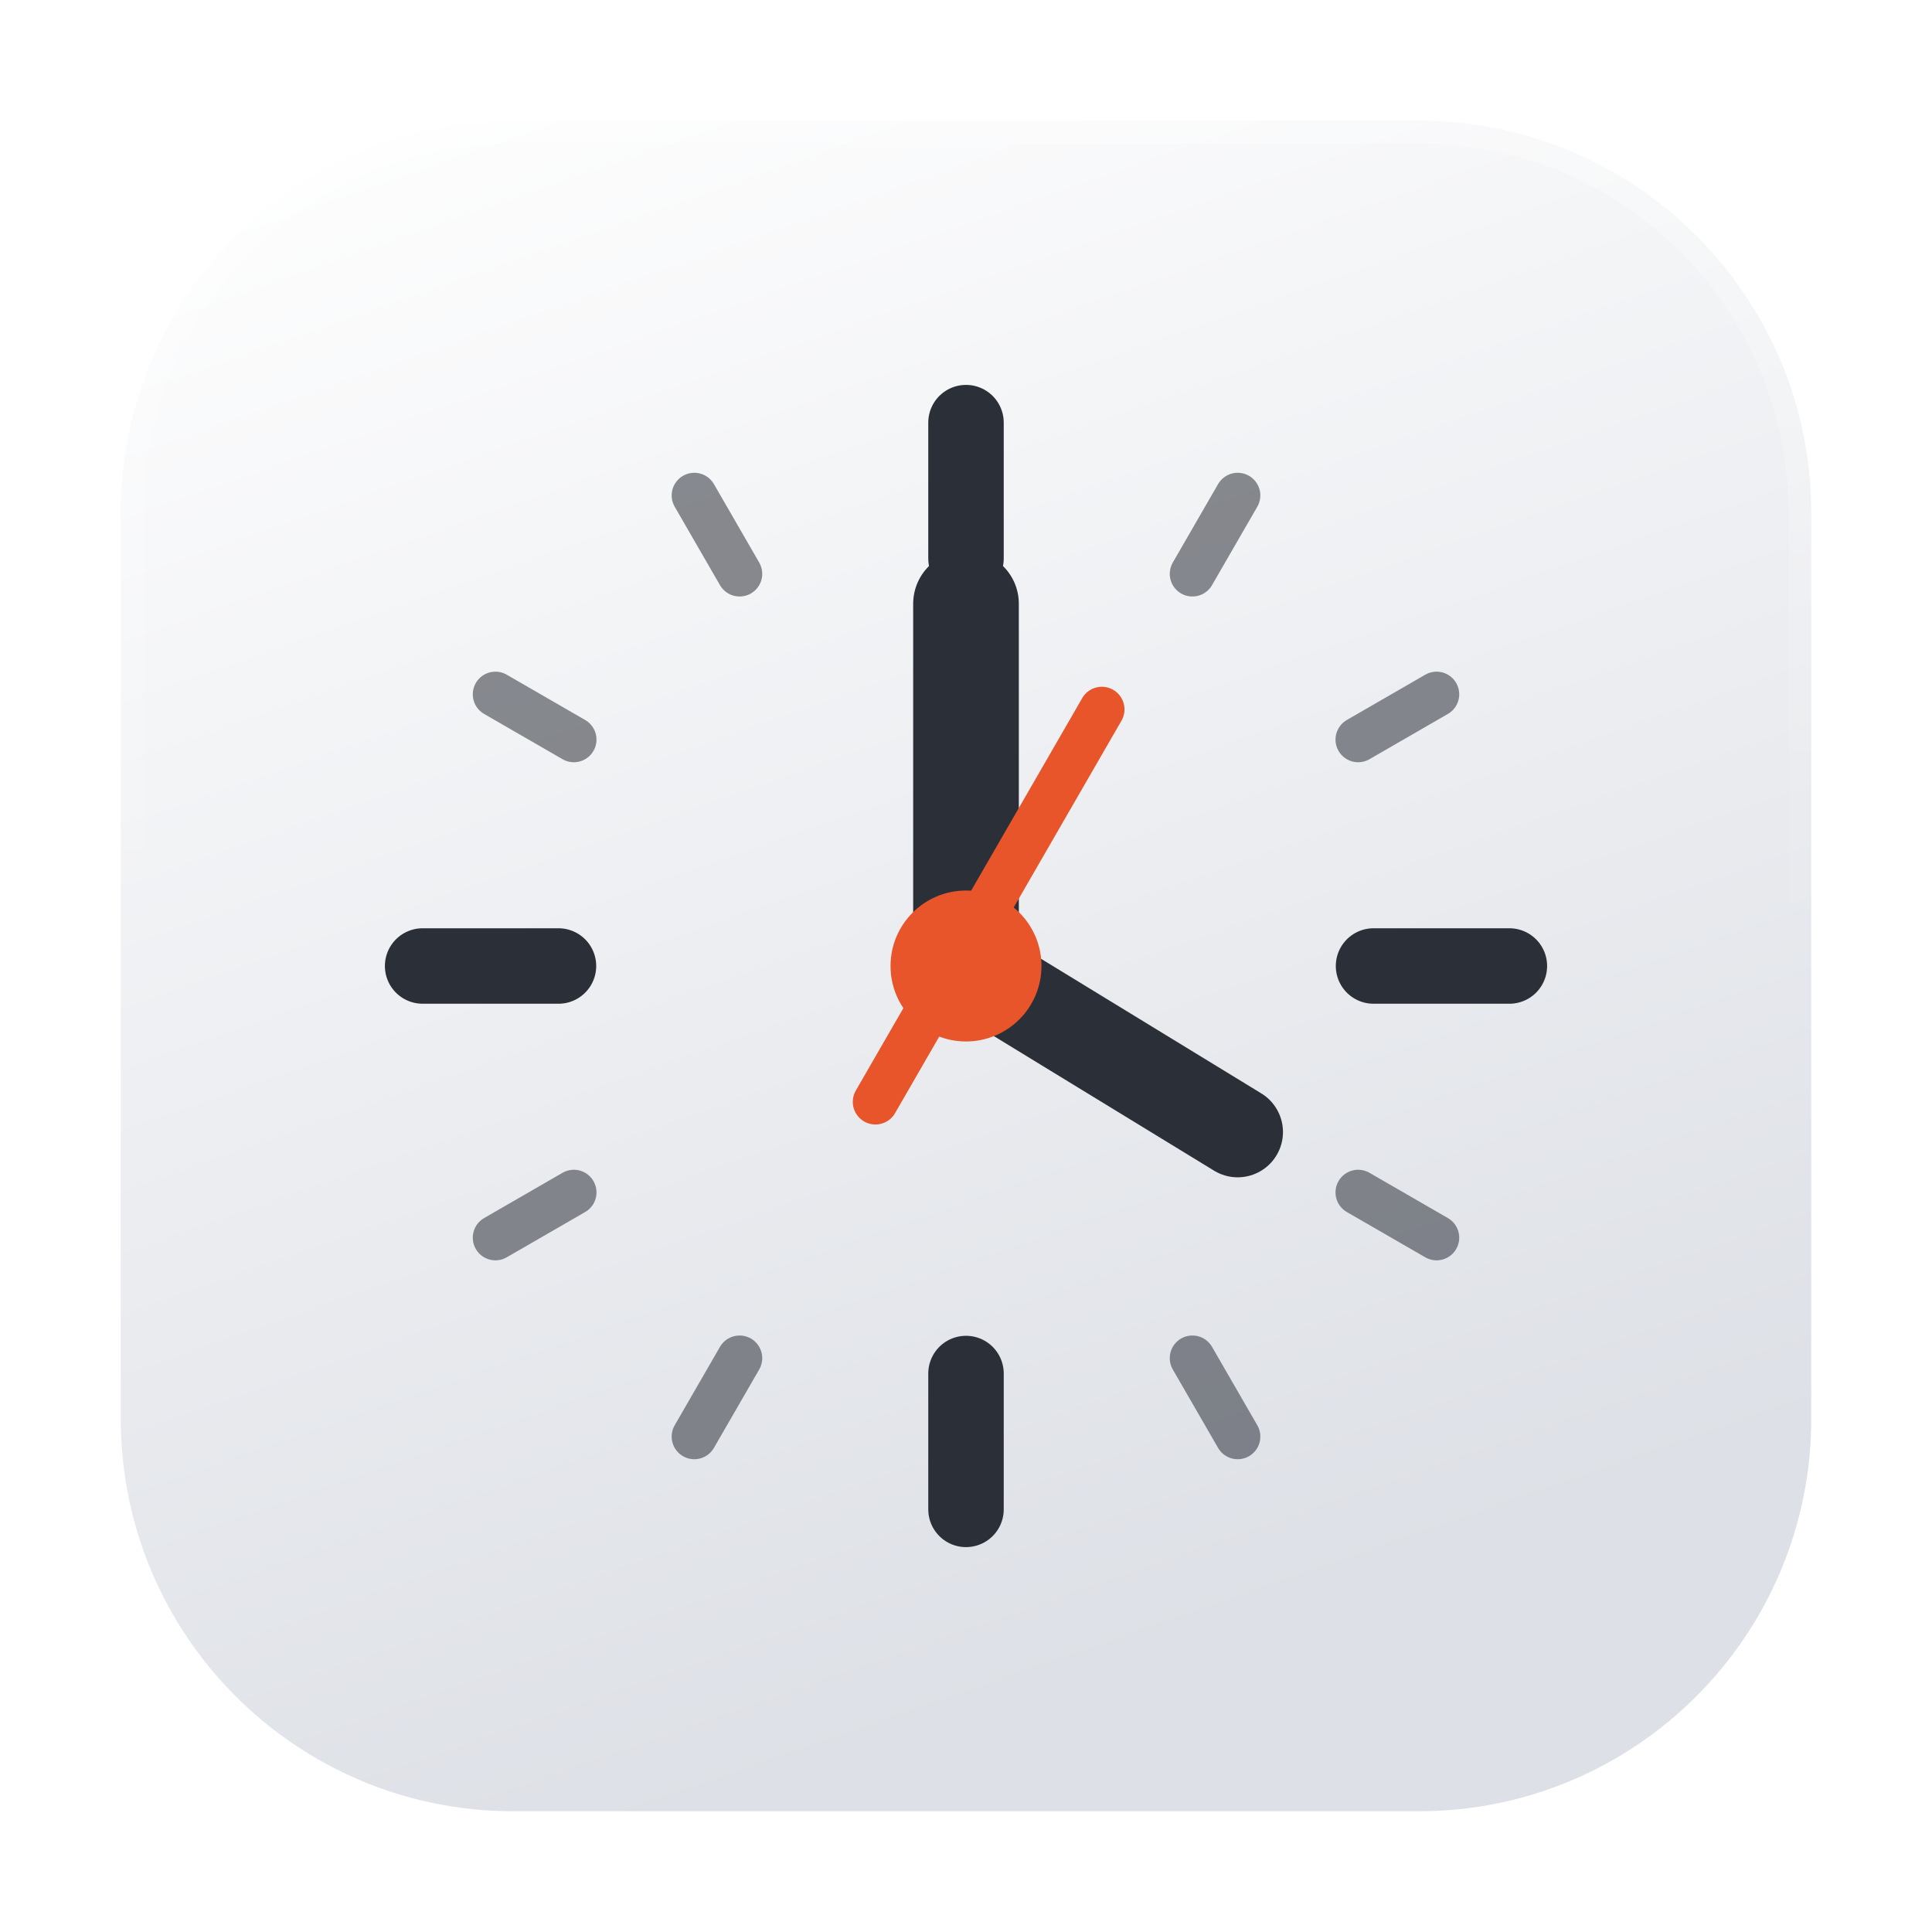
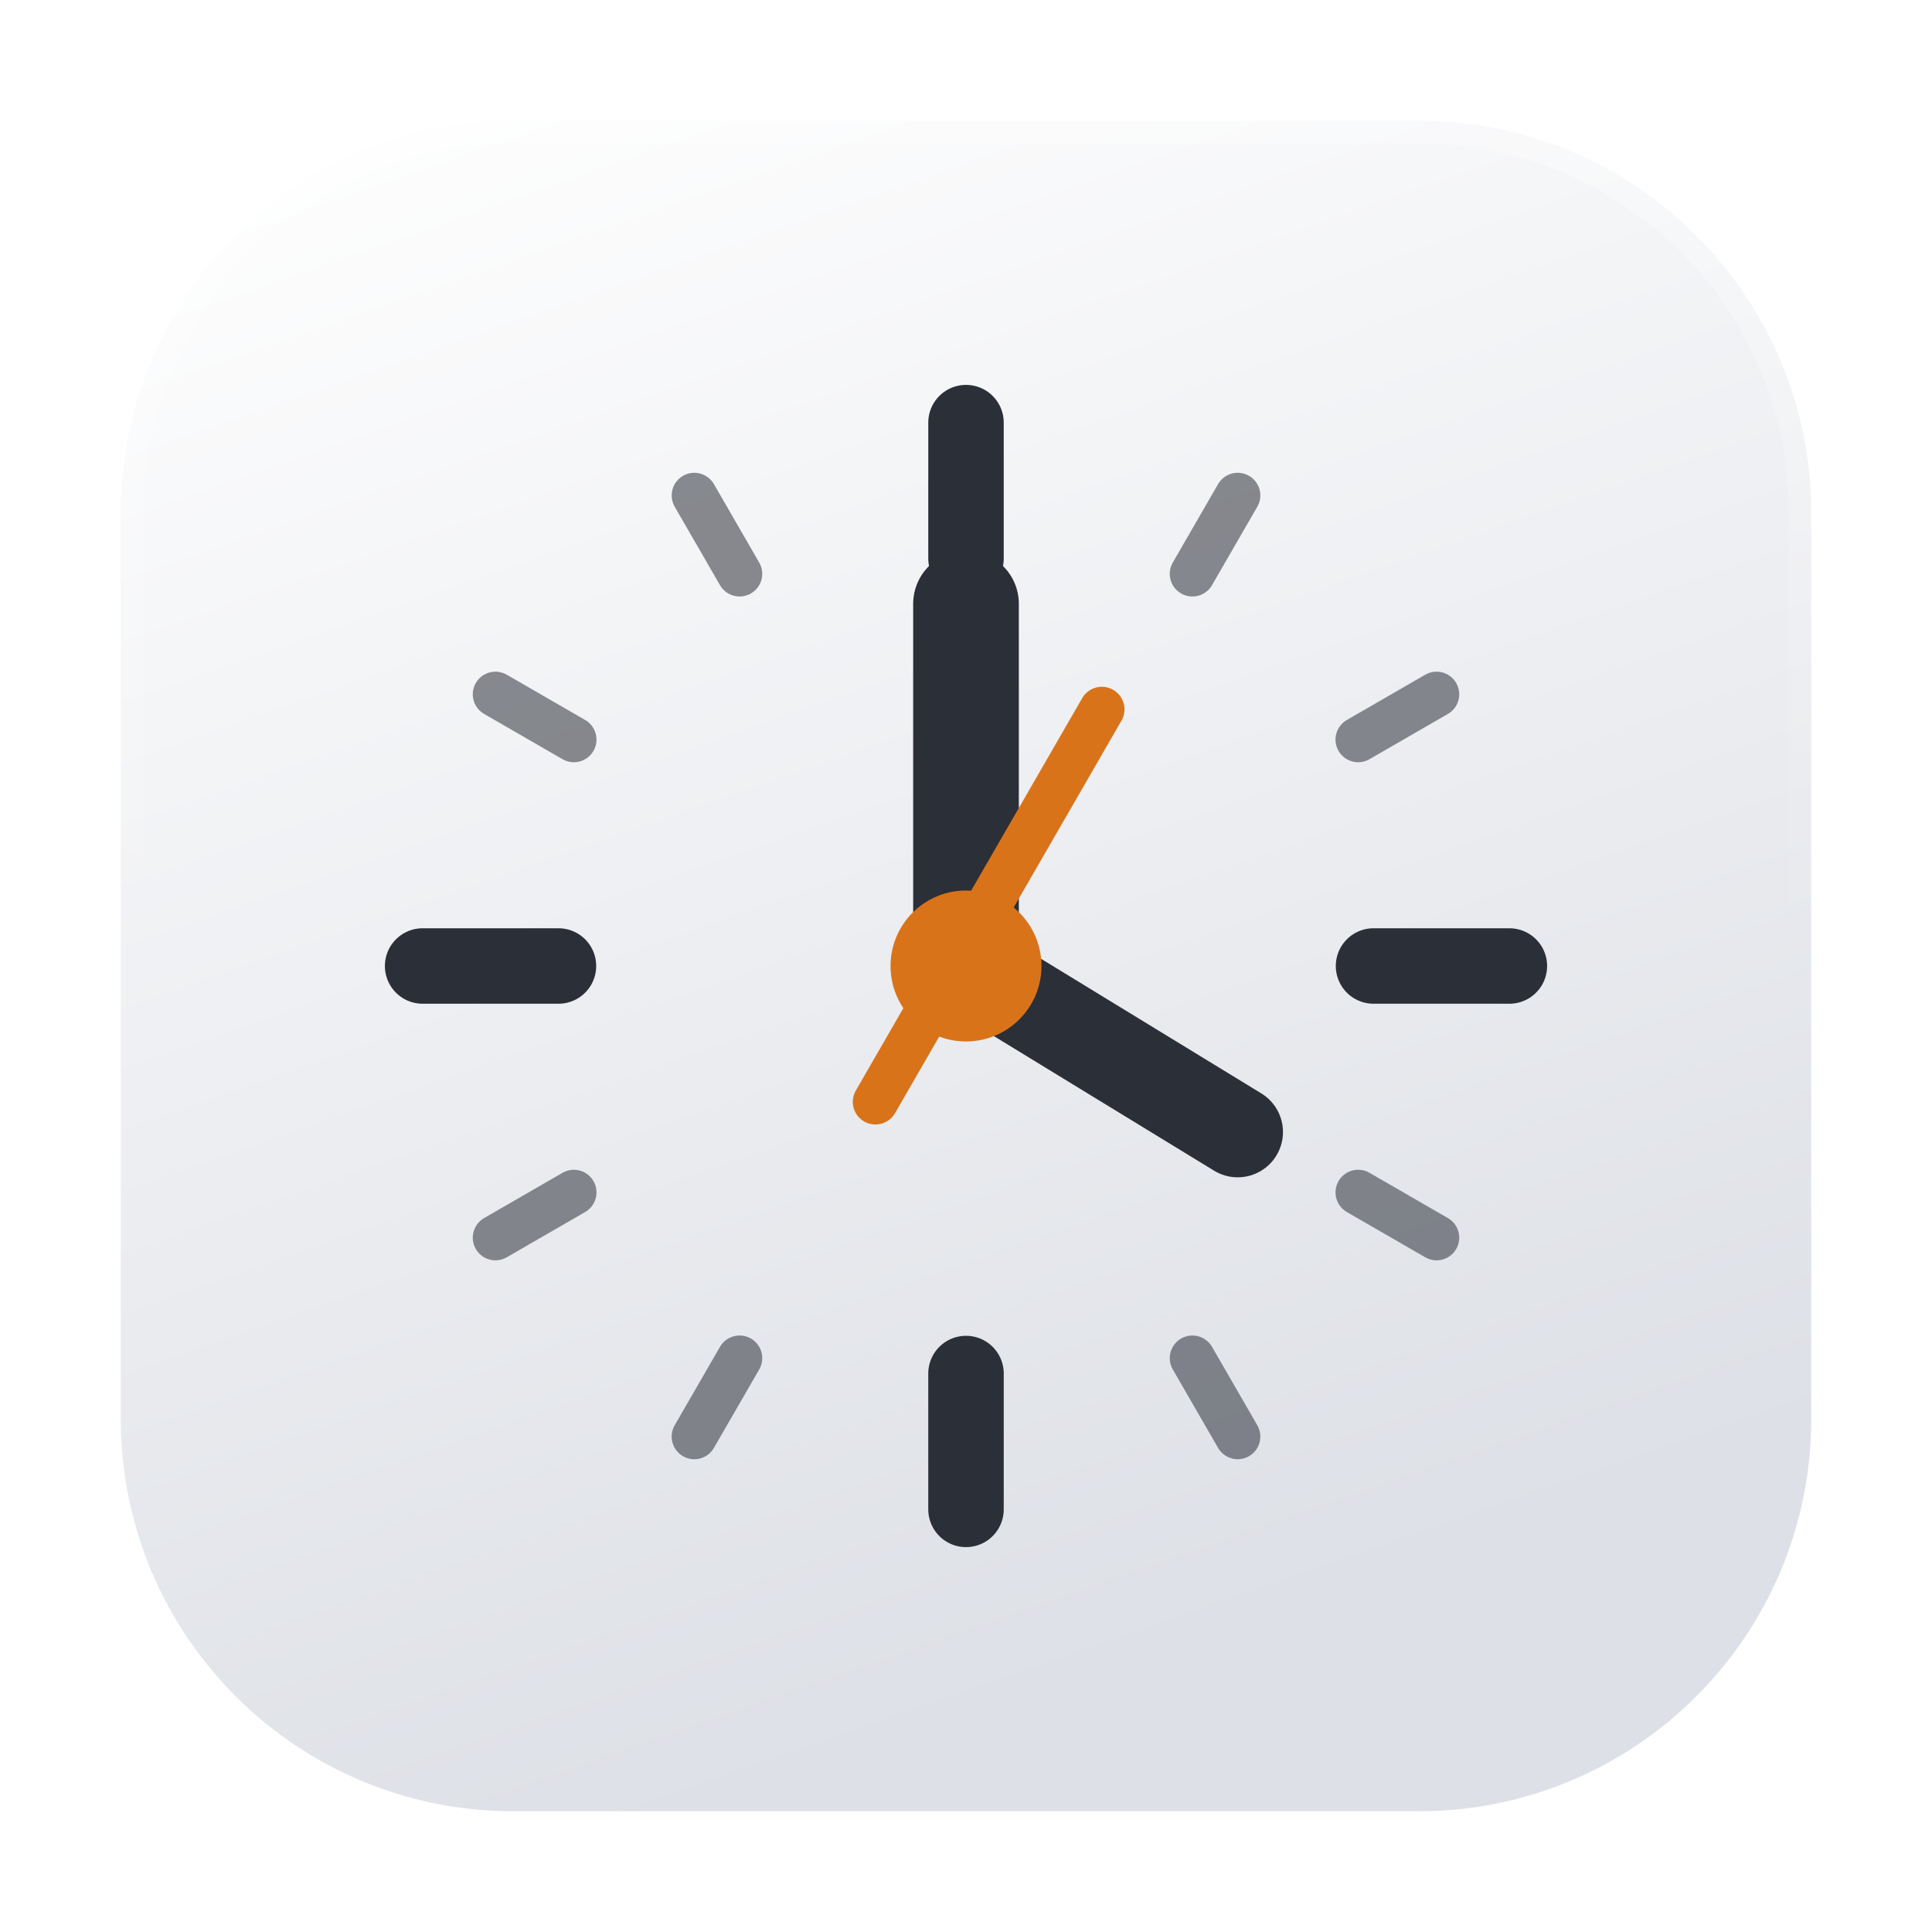
<svg xmlns="http://www.w3.org/2000/svg" viewBox="0 0 128 128" width="128" height="128">
  <defs>
    <linearGradient id="org_gnome_clocks_bg" x1="0" y1="0" x2=".35" y2="1">
      <stop offset="0" stop-color="#ffffff" />
      <stop offset="1" stop-color="#dde0e6" />
    </linearGradient>
    <linearGradient id="org_gnome_clocks_hl" x1="0" y1="0" x2="0" y2="1">
      <stop offset="0" stop-color="#fff" stop-opacity="0.3" />
      <stop offset=".5" stop-color="#fff" stop-opacity="0" />
    </linearGradient>
    <clipPath id="org_gnome_clocks_clip">
      <path d="M34 8H94A26 26 0 0 1 120 34V94A26 26 0 0 1 94 120H34A26 26 0 0 1 8 94V34A26 26 0 0 1 34 8Z" />
    </clipPath>
  </defs>
  <path fill="url(#org_gnome_clocks_bg)" d="M34 8H94A26 26 0 0 1 120 34V94A26 26 0 0 1 94 120H34A26 26 0 0 1 8 94V34A26 26 0 0 1 34 8Z" />
  <path fill="url(#org_gnome_clocks_hl)" fill-rule="evenodd" d="M34 8H94A26 26 0 0 1 120 34V94A26 26 0 0 1 94 120H34A26 26 0 0 1 8 94V34A26 26 0 0 1 34 8ZM34 9.5H94A24.5 24.5 0 0 1 118.5 34V94A24.5 24.5 0 0 1 94 118.5H34A24.5 24.5 0 0 1 9.5 94V34A24.5 24.5 0 0 1 34 9.5Z" />
  <path d="M64 37L64 28" fill="none" stroke="#2b2f38" stroke-width="5" stroke-linecap="round" stroke-linejoin="round" />
  <path d="M79 38.019L82 32.823" fill="none" stroke="#2b2f38" stroke-width="3" stroke-linecap="round" stroke-linejoin="round" opacity=".55" />
  <path d="M89.981 49L95.177 46" fill="none" stroke="#2b2f38" stroke-width="3" stroke-linecap="round" stroke-linejoin="round" opacity=".55" />
  <path d="M91 64L100 64" fill="none" stroke="#2b2f38" stroke-width="5" stroke-linecap="round" stroke-linejoin="round" />
  <path d="M89.981 79L95.177 82" fill="none" stroke="#2b2f38" stroke-width="3" stroke-linecap="round" stroke-linejoin="round" opacity=".55" />
  <path d="M79 89.981L82 95.177" fill="none" stroke="#2b2f38" stroke-width="3" stroke-linecap="round" stroke-linejoin="round" opacity=".55" />
  <path d="M64 91L64 100" fill="none" stroke="#2b2f38" stroke-width="5" stroke-linecap="round" stroke-linejoin="round" />
  <path d="M49 89.981L46 95.177" fill="none" stroke="#2b2f38" stroke-width="3" stroke-linecap="round" stroke-linejoin="round" opacity=".55" />
  <path d="M38.019 79L32.823 82" fill="none" stroke="#2b2f38" stroke-width="3" stroke-linecap="round" stroke-linejoin="round" opacity=".55" />
  <path d="M37 64L28 64" fill="none" stroke="#2b2f38" stroke-width="5" stroke-linecap="round" stroke-linejoin="round" />
  <path d="M38.019 49L32.823 46" fill="none" stroke="#2b2f38" stroke-width="3" stroke-linecap="round" stroke-linejoin="round" opacity=".55" />
  <path d="M49 38.019L46 32.823" fill="none" stroke="#2b2f38" stroke-width="3" stroke-linecap="round" stroke-linejoin="round" opacity=".55" />
  <path d="M64 64L64 40" fill="none" stroke="#2b2f38" stroke-width="7" stroke-linecap="round" stroke-linejoin="round" />
  <path d="M64 64L82 75" fill="none" stroke="#2b2f38" stroke-width="6" stroke-linecap="round" stroke-linejoin="round" />
-   <path d="M58 73L73 47" fill="none" stroke="#e8552a" stroke-width="3" stroke-linecap="round" stroke-linejoin="round" />
-   <circle cx="64" cy="64" r="5" fill="#e8552a" />
+   <path d="M58 73L73 47" fill="none" stroke="#d9731a" stroke-width="3" stroke-linecap="round" stroke-linejoin="round" />
+   <circle cx="64" cy="64" r="5" fill="#d9731a" />
</svg>
